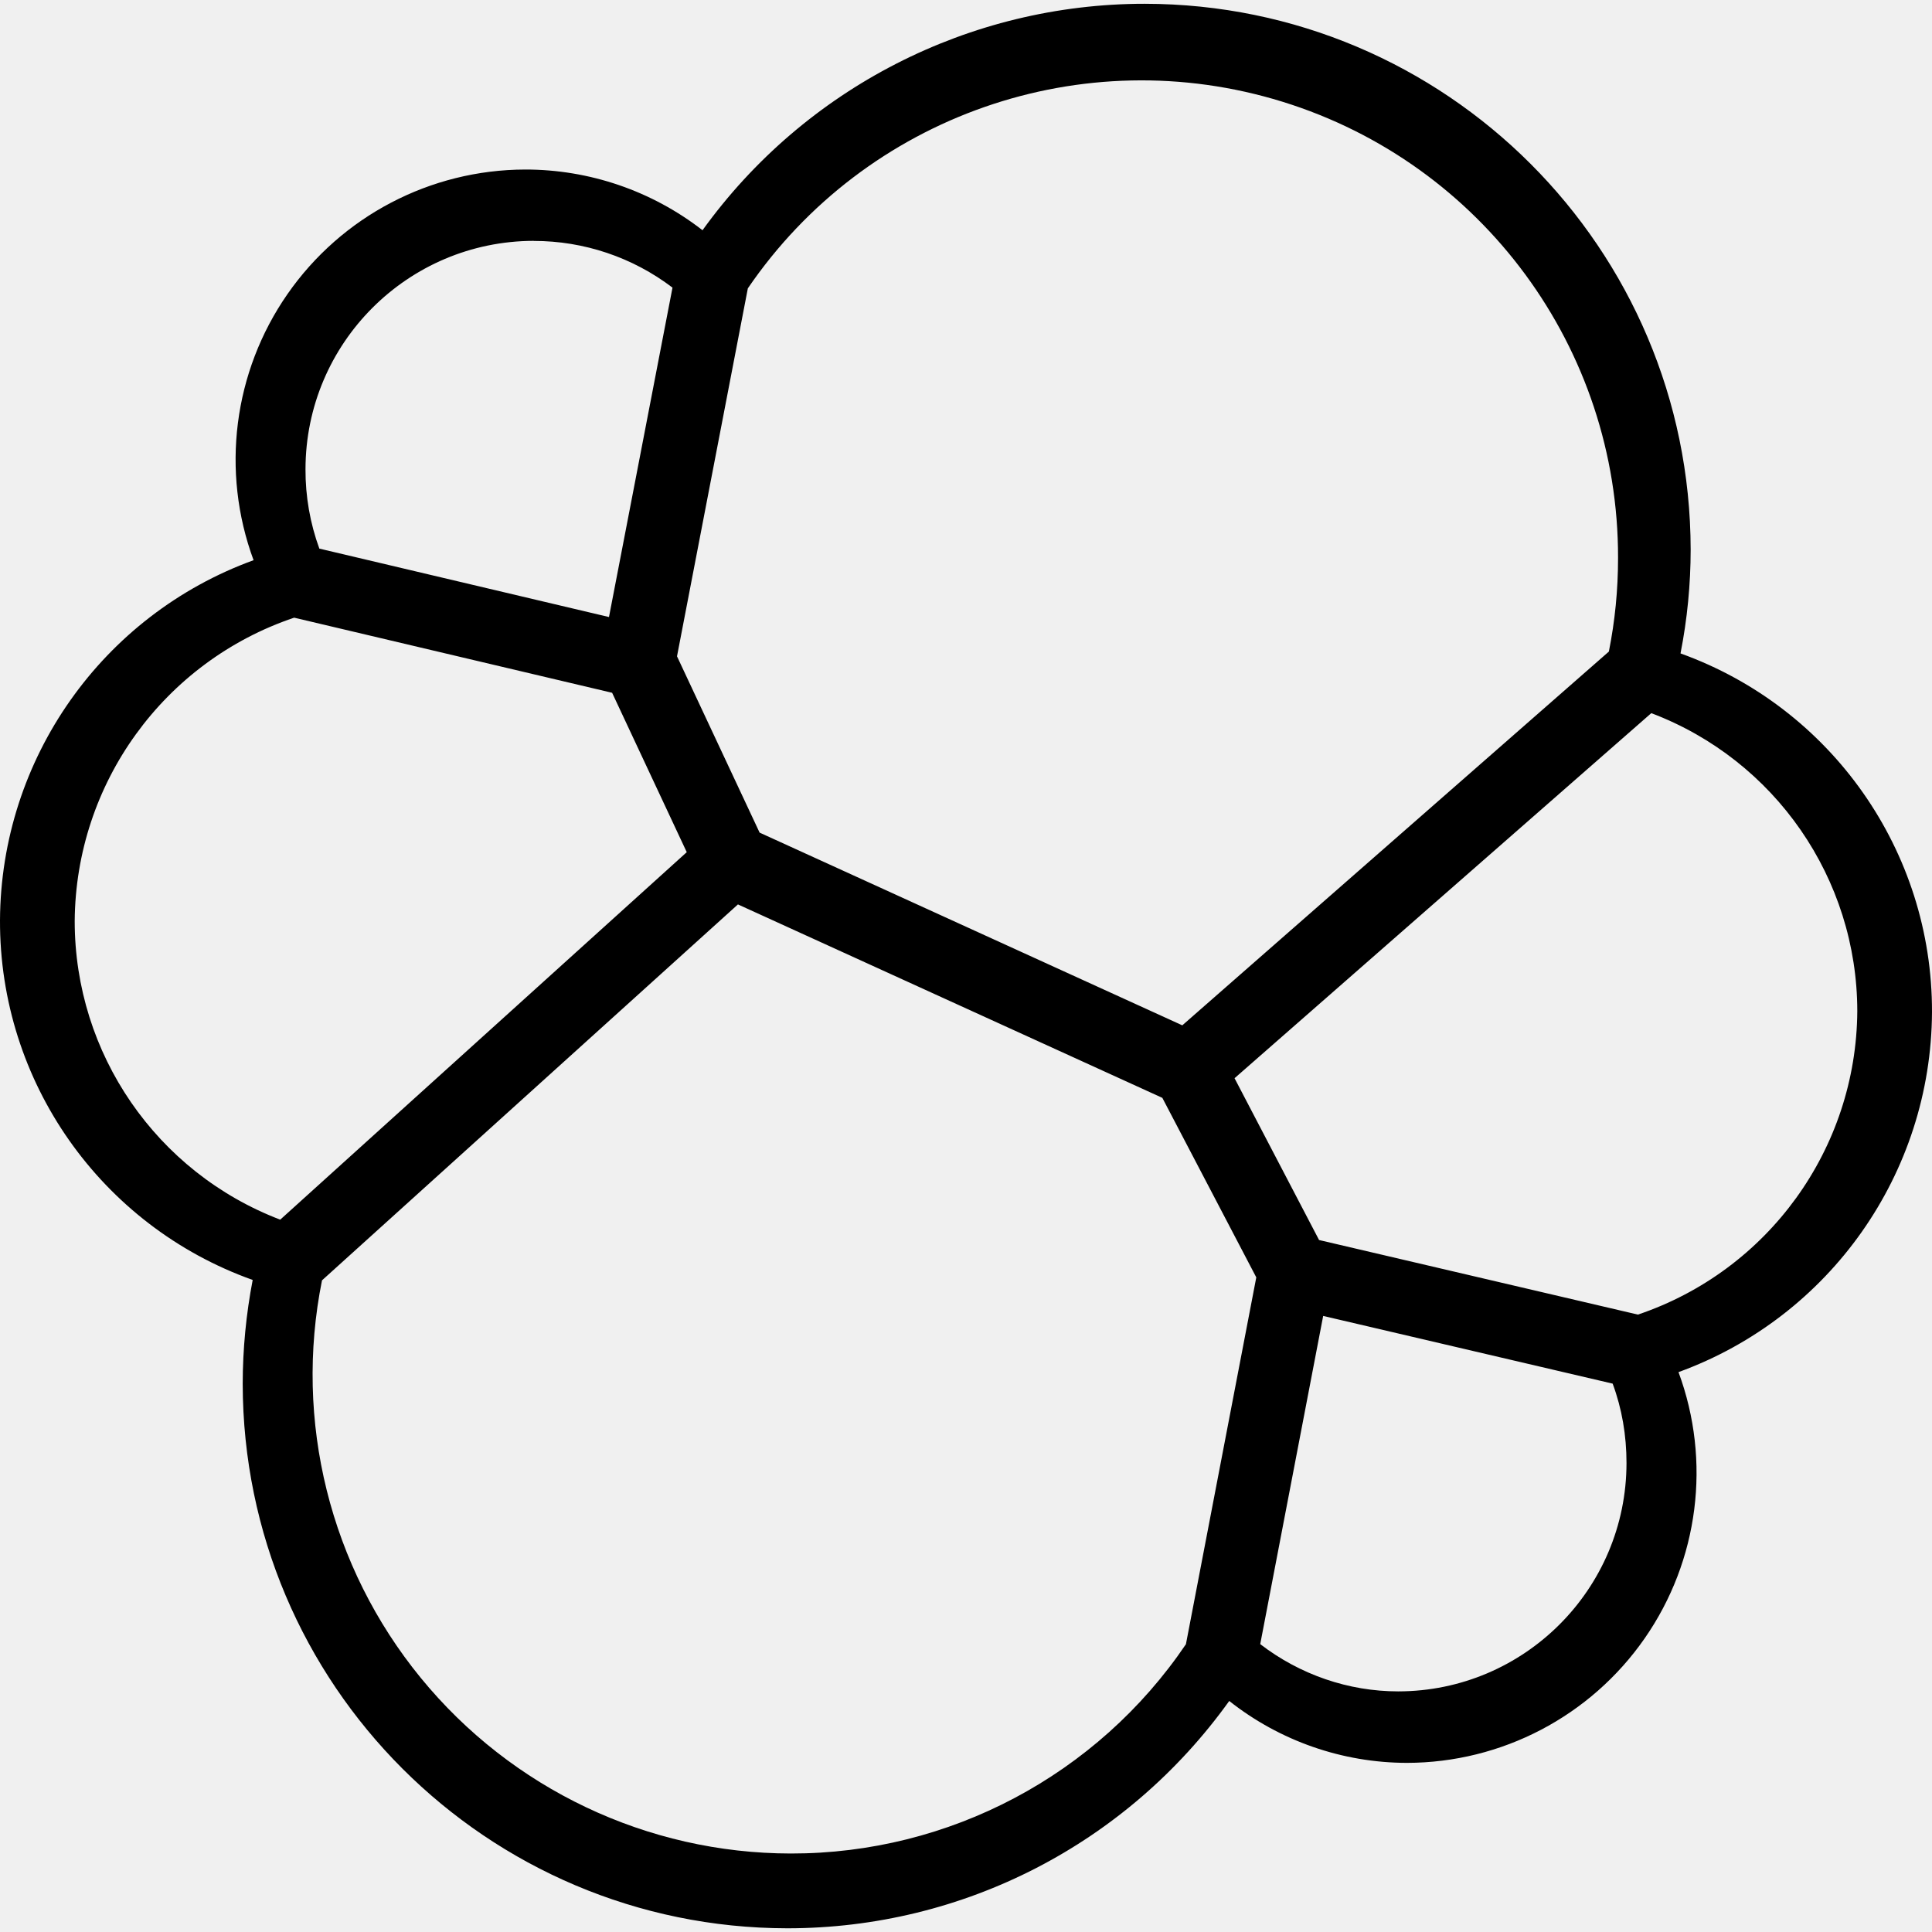
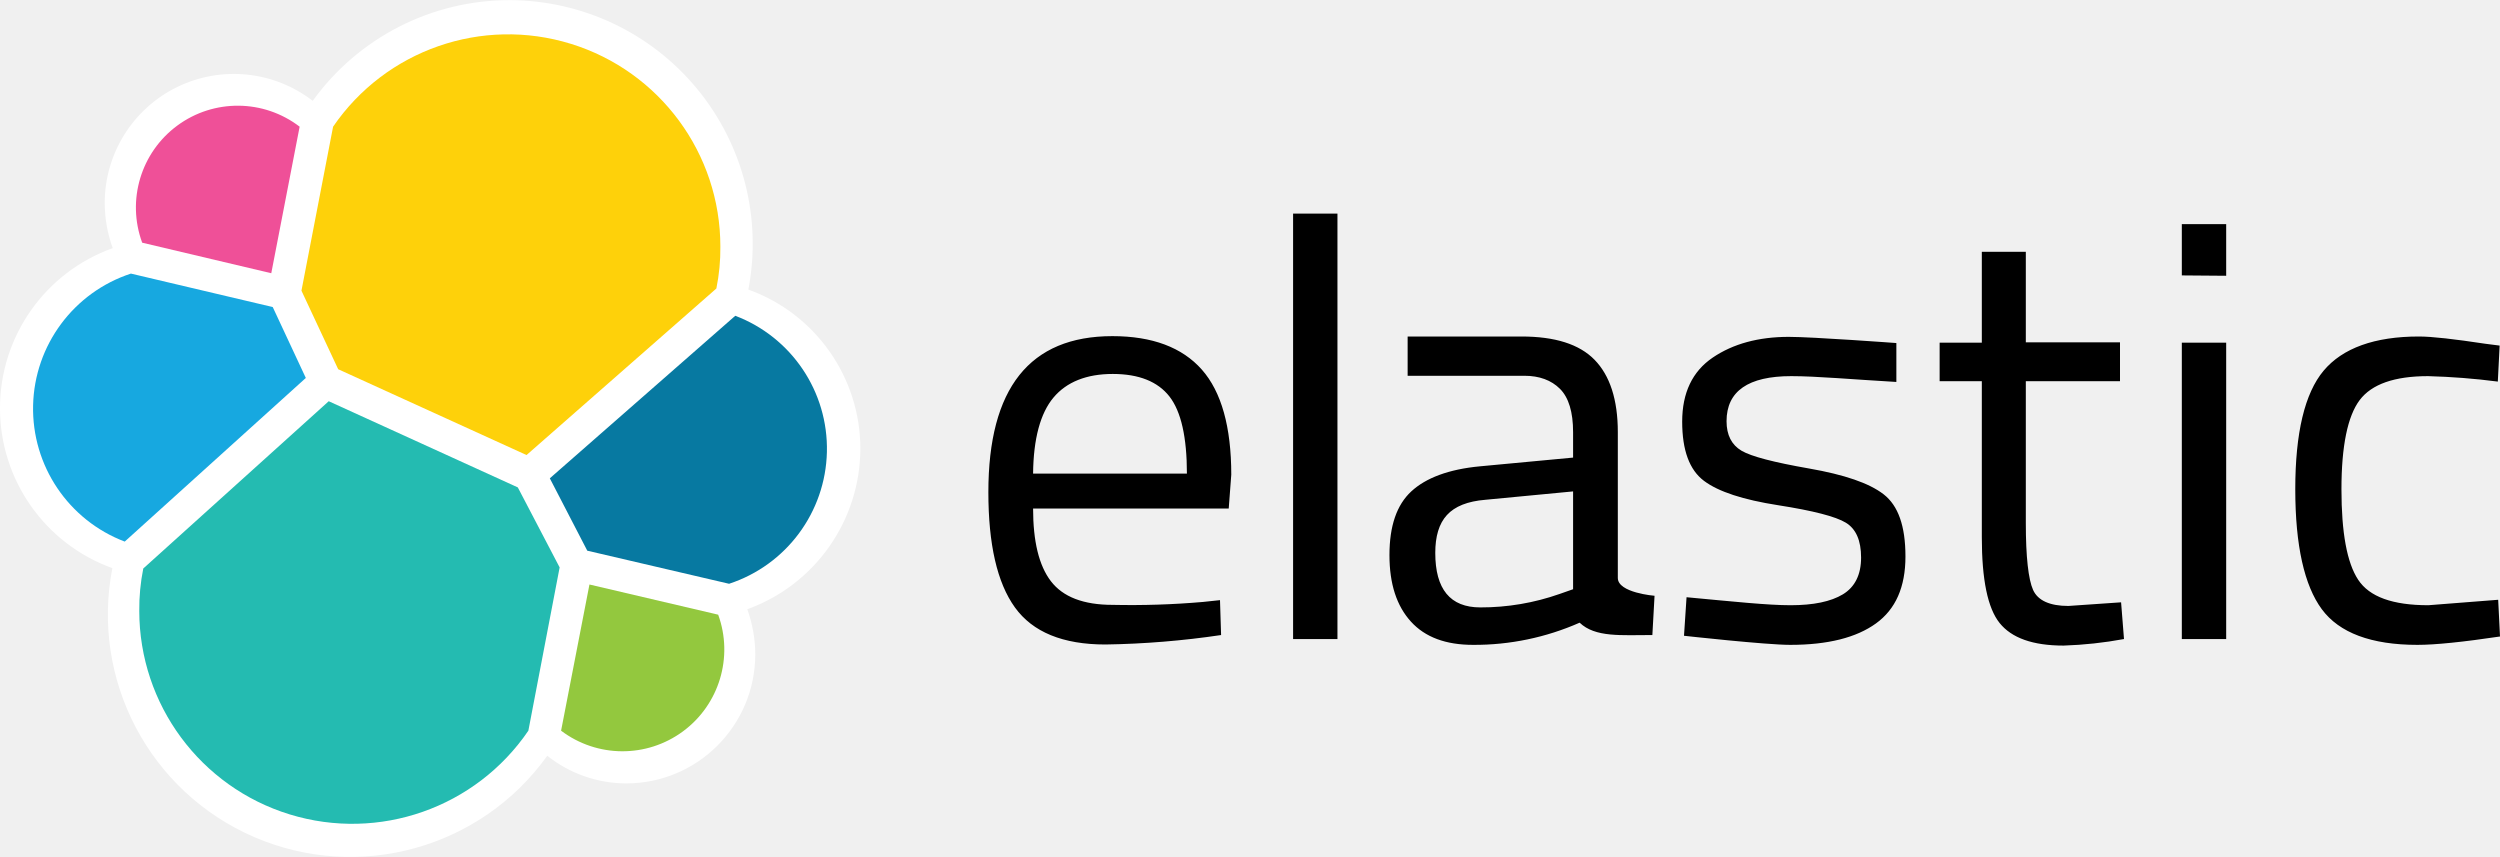
- <svg xmlns="http://www.w3.org/2000/svg" role="img" viewBox="0 0 24 24">
-   <path d="M20.345 16.33l-3.959-.926-1.05-2.01 5.177-4.535a3.962 3.962 0 012.559 3.702 4.006 4.006 0 01-2.727 3.77m-2.976 4.68c-.616 0-1.22-.207-1.714-.587l.782-4.077 3.596.841c.115.31.172.642.172.987a2.839 2.839 0 01-2.836 2.836m-2.637-.586a5.92 5.92 0 01-4.908 2.6A5.947 5.947 0 014 15.905l5.167-4.67 5.272 2.403 1.167 2.23zM.928 11.443a4.007 4.007 0 012.726-3.77l3.95.933.927 1.98-5.05 4.565a3.97 3.97 0 01-2.553-3.708m5.703-8.45a2.841 2.841 0 011.723.58l-.789 4.092-3.598-.85a2.842 2.842 0 01-.172-.986A2.84 2.84 0 016.63 2.992m2.66.59A5.92 5.92 0 0120.1 6.93c0 .4-.038.781-.114 1.164l-5.299 4.643-5.251-2.394-1.026-2.19zM24 12.571a4.723 4.723 0 00-3.124-4.454 6.695 6.695 0 00.126-1.29A6.789 6.789 0 0014.22.047 6.769 6.769 0 008.727 2.86a3.586 3.586 0 00-2.204-.754A3.604 3.604 0 003.15 6.959 4.786 4.786 0 000 11.431 4.727 4.727 0 003.139 15.9a6.876 6.876 0 00-.124 1.289 6.773 6.773 0 006.765 6.765c2.19 0 4.22-1.052 5.49-2.824a3.568 3.568 0 002.207.769 3.603 3.603 0 003.374-4.854A4.785 4.785 0 0024 12.572" />
+ <svg xmlns="http://www.w3.org/2000/svg" viewBox="0 0 687.5 235.6" width="2500" height="857">
+   <path d="M236.6 123.5a46.54 46.54 0 0 0-30.8-43.9A67 67 0 0 0 140.2 0 66.72 66.72 0 0 0 86 27.7a35.5 35.5 0 0 0-57.2 28.1A36.77 36.77 0 0 0 31 68.2a46.75 46.75 0 0 0-.1 88 66.66 66.66 0 0 0 119.6 51.6 35 35 0 0 0 21.7 7.6 35.51 35.51 0 0 0 35.5-35.5 36.77 36.77 0 0 0-2.2-12.4 47.08 47.08 0 0 0 31.1-44" fill="#fff" />
+   <path d="M93 101.5l51.8 23.6L197 79.3a54.71 54.71 0 0 0 1.1-11.5 58.35 58.35 0 0 0-106.5-33l-8.7 45.1L93 101.5z" fill="#fed10a" />
+   <path d="M39.4 156.3a56.62 56.62 0 0 0-1.1 11.7 58.58 58.58 0 0 0 107 32.9l8.6-44.9-11.5-22-52-23.7z" fill="#24bbb1" />
+   <path d="M39.1 66.7l35.5 8.4 7.8-40.3a28 28 0 0 0-43.3 31.9" fill="#ef5098" />
+   <path d="M36 75.2a39.1 39.1 0 0 0-1.7 73.7l49.8-45L75 84.4z" fill="#17a8e0" />
+   <path d="M154.3 200.9a28 28 0 0 0 43.2-31.9l-35.4-8.3z" fill="#93c83e" />
+   <path d="M161.5 151.4l39 9.1a39.1 39.1 0 0 0 1.7-73.7l-51 44.7z" fill="#0779a1" />
+   <path d="M330.8 165.5l4.7-.5.3 9.6a240.62 240.62 0 0 1-31.8 2.6q-17.55 0-24.9-10.2c-4.9-6.8-7.3-17.4-7.3-31.7q0-42.9 34.1-42.9c11 0 19.2 3.1 24.6 9.2s8.1 15.8 8.1 28.9l-.7 9.3h-53.8c0 9 1.6 15.7 4.9 20s8.9 6.5 17 6.5a230 230 0 0 0 24.8-.8zm-4.4-35.3c0-10-1.6-17.1-4.8-21.2s-8.4-6.2-15.6-6.2-12.7 2.2-16.3 6.5-5.5 11.3-5.6 20.9h42.3zm29.2 45.5v-117h12.2v117h-12.2zm89.3-56.9v40.1c0 4.1 10.1 4.9 10.1 4.9l-.6 10.8c-8.6 0-15.7.7-20-3.4a71.68 71.68 0 0 1-29.3 6.1c-7.5 0-13.2-2.1-17.1-6.4s-5.9-10.3-5.9-18.3 2-13.8 6-17.5 10.3-6.1 18.9-6.9l25.6-2.4v-7c0-5.5-1.2-9.5-3.6-11.9s-5.7-3.6-9.8-3.6h-32.1V92.5h31.3c9.2 0 15.9 2.1 20.1 6.4s6.4 10.9 6.4 19.9zM394.7 152c0 10 4.1 15 12.4 15a65.27 65.27 0 0 0 21.8-3.7l3.7-1.3v-26.9l-24.1 2.3c-4.9.4-8.4 1.8-10.6 4.2s-3.2 5.9-3.2 10.4zm97.9-48.6c-11.8 0-17.8 4.1-17.8 12.4 0 3.8 1.4 6.5 4.1 8.1s8.9 3.2 18.6 4.9 16.5 4 20.5 7.1 6 8.7 6 17.1-2.7 14.5-8.1 18.4-13.2 5.9-23.6 5.9c-6.7 0-29.2-2.5-29.2-2.5l.7-10.6c12.9 1.2 22.3 2.2 28.6 2.2s11.1-1 14.4-3 5-5.4 5-10.1-1.4-7.9-4.2-9.6-9-3.3-18.6-4.8-16.4-3.7-20.4-6.7-6-8.4-6-16.3 2.8-13.8 8.4-17.6 12.6-5.7 20.9-5.7c6.6 0 29.6 1.7 29.6 1.7V105c-12.1-.7-22-1.6-28.9-1.6zm90.4 1.4h-25.9v39c0 9.3.7 15.5 2 18.4s4.6 4.4 9.7 4.4l14.5-1 .8 10.1a111.1 111.1 0 0 1-16.6 1.8c-8.5 0-14.3-2.1-17.6-6.2s-4.9-12-4.9-23.6v-42.9h-11.6V94.2H545v-25h12.1v24.9H583v10.7zm17-29.1V61.6h12.2v14.2zm0 100V94.2h12.2v81.5H600zm65.2-83.2c3.6 0 9.7.7 18.3 2l3.9.5-.5 9.9a187.31 187.31 0 0 0-19.2-1.5c-9.2 0-15.5 2.2-18.8 6.6s-5 12.6-5 24.5 1.5 20.2 4.6 24.9 9.5 7 19.3 7l19.2-1.5.5 10.1c-10.1 1.5-17.7 2.3-22.7 2.3-12.7 0-21.5-3.3-26.3-9.8s-7.3-17.5-7.3-33 2.6-26.4 7.8-32.6 14-9.4 26.2-9.4z" />
</svg>
